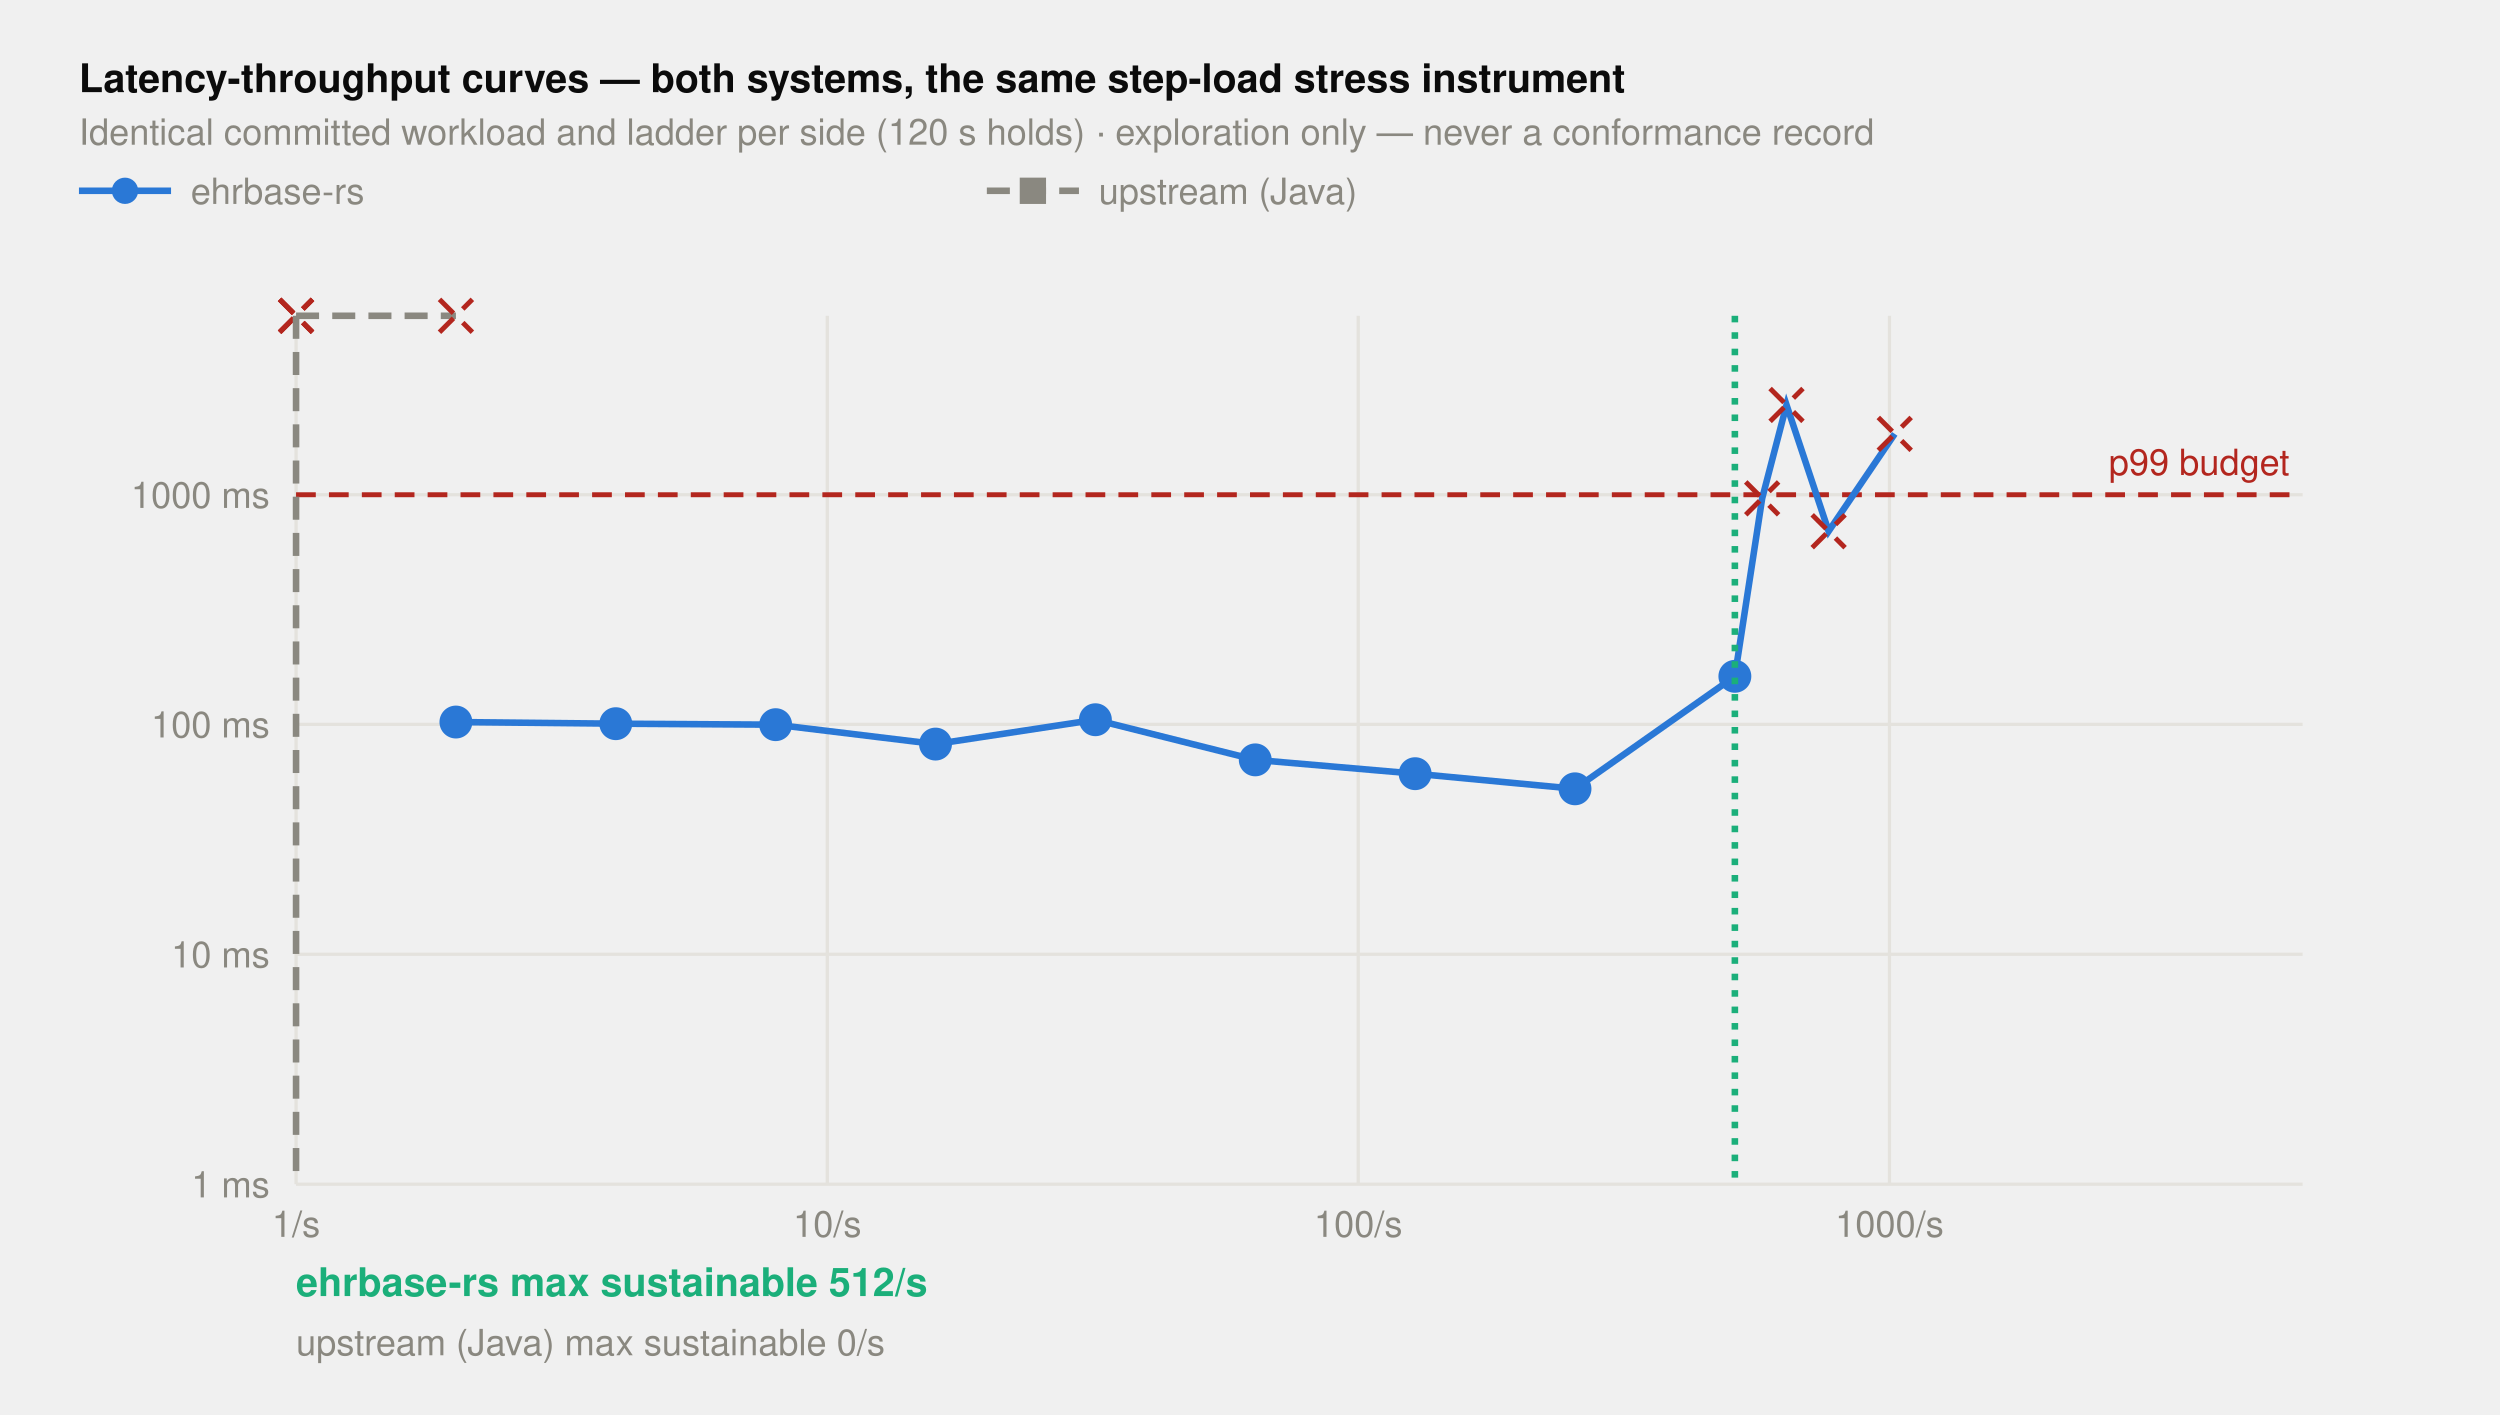
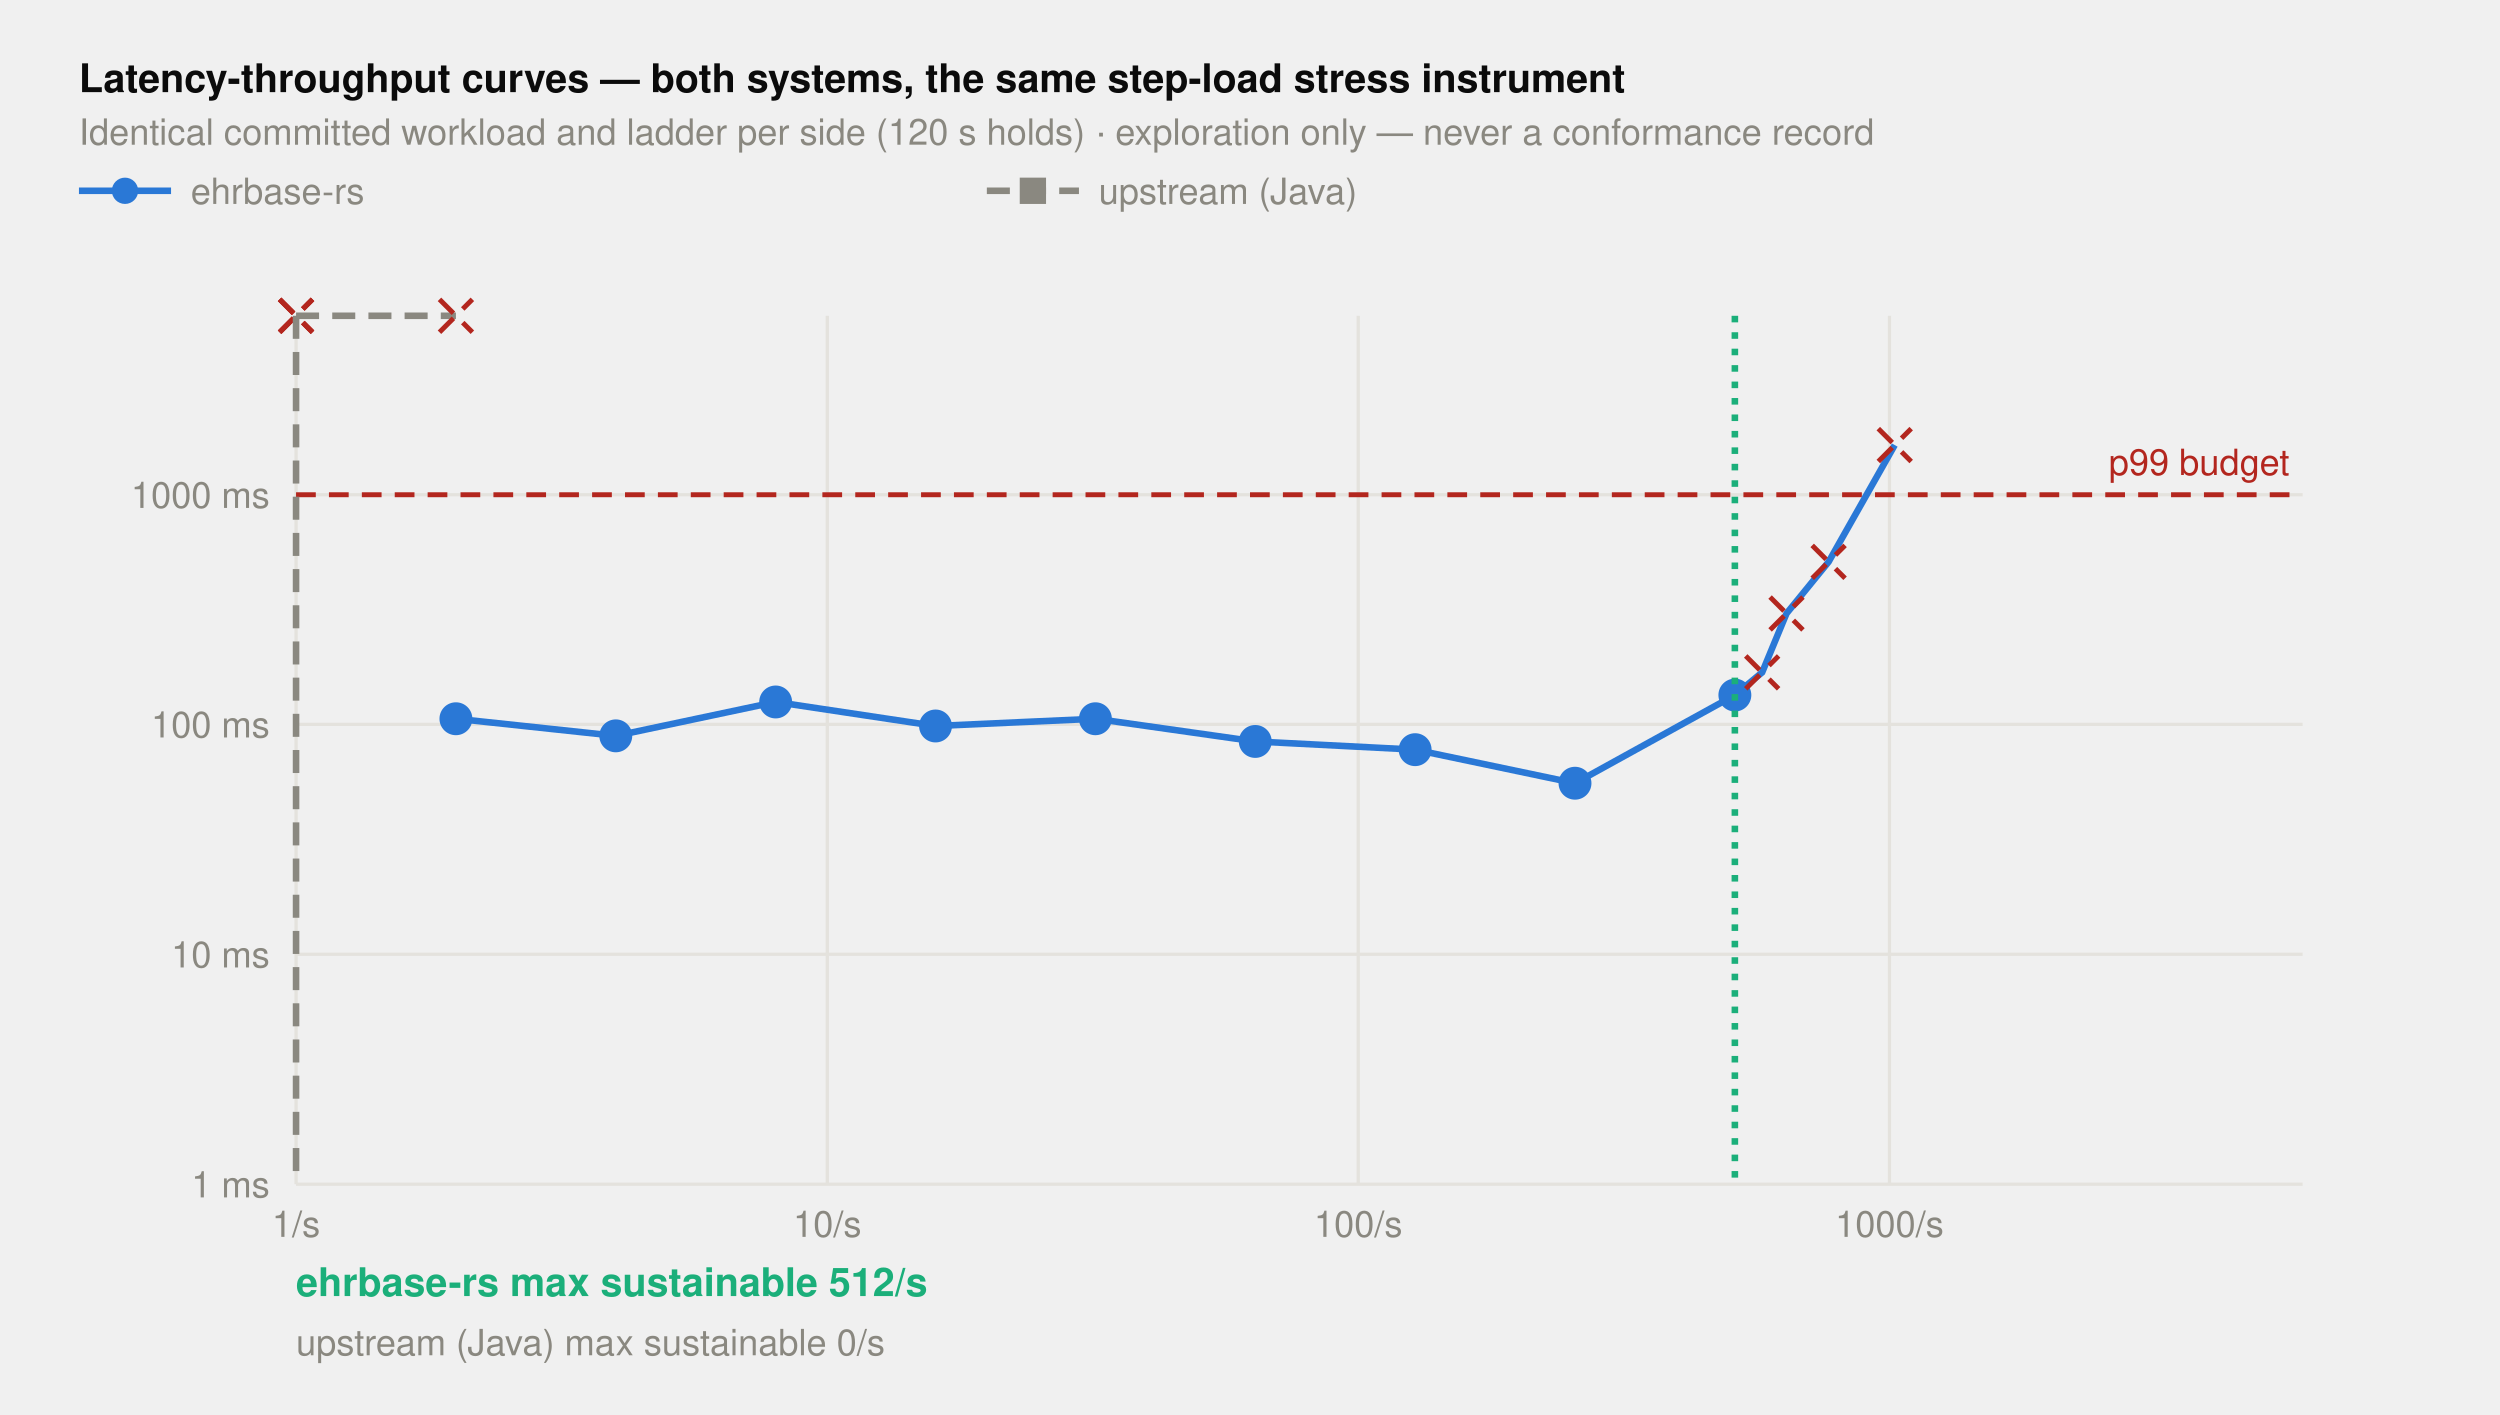
<svg xmlns="http://www.w3.org/2000/svg" viewBox="0 0 760 430" width="760" height="430" role="img">
  <style>
text { fill: #52514e; font: 12px -apple-system, 'Segoe UI', Helvetica, Arial, sans-serif; }
.title { fill: #0b0b0b; font-weight: 600; }
.muted { fill: #8a8880; font-size: 11px; }
.grid { stroke: #e4e2dd; stroke-width: 1; }
.p50 { fill: #7db4ea; } .p90 { fill: #3d7fd0; } .p99 { fill: #1b5cab; }
.measured { fill: #2a78d6; }
.floor { fill: none; stroke: #8a8880; stroke-width: 1.5; stroke-dasharray: 4 3; }
.earned { fill: #1baf7a; font-weight: 600; }
.notearned { fill: #b3261e; font-weight: 600; }
.slo { stroke: #b3261e; stroke-width: 1.5; stroke-dasharray: 6 4; }
.slotext { fill: #b3261e; font-size: 11px; }
.sut { stroke: #2a78d6; fill: none; stroke-width: 1.8; }
.db { stroke: #8a8880; fill: none; stroke-width: 1.6; stroke-dasharray: 5 3; }
.warm { fill: #efede8; }
.curve { stroke: #2a78d6; fill: none; stroke-width: 2; }
.cmp { stroke: #8a8880; fill: none; stroke-width: 2; stroke-dasharray: 7 4; }
.cmpfill { fill: #8a8880; }
.knee { stroke: #1baf7a; stroke-width: 2; stroke-dasharray: 2 3; }
@media (prefers-color-scheme: dark) {
text { fill: #c3c2b7; }
.title { fill: #ffffff; }
.muted { fill: #8f8e85; }
.grid { stroke: #3a3a38; }
.p50 { fill: #3d5f82; } .p90 { fill: #3987e5; } .p99 { fill: #9ec7ef; }
.measured { fill: #3987e5; }
.floor { stroke: #8f8e85; }
.earned { fill: #26c78d; }
.notearned { fill: #e5484d; }
.slo { stroke: #e5484d; }
.slotext { fill: #e5484d; }
.sut { stroke: #3987e5; }
.db { stroke: #8f8e85; }
.warm { fill: #2a2a28; }
.curve { stroke: #3987e5; }
.cmp { stroke: #8f8e85; }
.cmpfill { fill: #8f8e85; }
.knee { stroke: #26c78d; }
}
</style>
  <text x="24" y="28" class="title">Latency-throughput curves — both systems, the same step-load stress instrument</text>
  <text x="24" y="44" class="muted">Identical committed workload and ladder per side (120 s holds) · exploration only — never a conformance record</text>
  <line x1="24" y1="58" x2="52" y2="58" class="curve" />
  <circle cx="38" cy="58" r="4" class="measured" />
  <text x="58" y="62.0" class="muted">ehrbase-rs</text>
  <line x1="300" y1="58" x2="328" y2="58" class="cmp" />
  <rect x="310" y="54.0" width="8" height="8" class="cmpfill" />
  <text x="334" y="62.0" class="muted">upstream (Java)</text>
  <line x1="90.0" y1="96" x2="90.0" y2="360" class="grid" />
  <text x="90.0" y="376.0" class="muted" text-anchor="middle">1/s</text>
  <line x1="251.5" y1="96" x2="251.5" y2="360" class="grid" />
  <text x="251.5" y="376.0" class="muted" text-anchor="middle">10/s</text>
  <line x1="412.9" y1="96" x2="412.9" y2="360" class="grid" />
  <text x="412.9" y="376.0" class="muted" text-anchor="middle">100/s</text>
  <line x1="574.4" y1="96" x2="574.4" y2="360" class="grid" />
  <text x="574.4" y="376.0" class="muted" text-anchor="middle">1000/s</text>
  <line x1="90" y1="360.0" x2="700" y2="360.0" class="grid" />
  <text x="82.0" y="364.0" class="muted" text-anchor="end">1 ms</text>
  <line x1="90" y1="290.1" x2="700" y2="290.1" class="grid" />
  <text x="82.0" y="294.1" class="muted" text-anchor="end">10 ms</text>
  <line x1="90" y1="220.2" x2="700" y2="220.2" class="grid" />
  <text x="82.0" y="224.2" class="muted" text-anchor="end">100 ms</text>
  <line x1="90" y1="150.4" x2="700" y2="150.4" class="grid" />
  <text x="82.0" y="154.4" class="muted" text-anchor="end">1000 ms</text>
  <line x1="90" y1="150.4" x2="700" y2="150.4" class="slo" />
  <text x="696.0" y="144.4" class="slotext" text-anchor="end">p99 budget</text>
-   <path d="M138.6,219.5 L187.2,220.0 L235.8,220.3 L284.4,226.2 L333.0,218.8 L381.6,231.0 L430.2,235.2 L478.8,239.8 L527.4,205.6 L535.7,151.5 L543.1,123.1 L555.9,161.5 L576.0,131.9" class="curve" />
+   <path d="M138.6,218.5 L187.2,223.7 L235.8,213.4 L284.4,220.7 L333.0,218.5 L381.6,225.4 L430.2,227.9 L478.8,238.1 L527.4,211.3 L535.7,204.4 L543.1,186.5 L555.9,170.8 L576.0,135.3" class="curve" />
  <path d="M90.0,96.0 L90.0,96.0 L90.0,96.0 L138.6,96.0" class="cmp" />
-   <circle cx="138.6" cy="219.5" r="5" class="measured" />
-   <circle cx="187.2" cy="220.0" r="5" class="measured" />
-   <circle cx="235.8" cy="220.3" r="5" class="measured" />
-   <circle cx="284.4" cy="226.2" r="5" class="measured" />
-   <circle cx="333.0" cy="218.8" r="5" class="measured" />
-   <circle cx="381.6" cy="231.0" r="5" class="measured" />
-   <circle cx="430.2" cy="235.2" r="5" class="measured" />
-   <circle cx="478.8" cy="239.8" r="5" class="measured" />
-   <circle cx="527.4" cy="205.6" r="5" class="measured" />
-   <path d="M530.7,146.5 L540.7,156.5 M530.7,156.5 L540.7,146.5" class="slo" stroke-width="2" />
-   <path d="M538.1,118.1 L548.1,128.1 M538.1,128.1 L548.1,118.1" class="slo" stroke-width="2" />
-   <path d="M550.9,156.5 L560.9,166.5 M550.9,166.5 L560.9,156.5" class="slo" stroke-width="2" />
-   <path d="M571.0,126.9 L581.0,136.9 M571.0,136.9 L581.0,126.9" class="slo" stroke-width="2" />
+   <circle cx="138.6" cy="218.5" r="5" class="measured" />
+   <circle cx="187.2" cy="223.7" r="5" class="measured" />
+   <circle cx="235.8" cy="213.4" r="5" class="measured" />
+   <circle cx="284.4" cy="220.7" r="5" class="measured" />
+   <circle cx="333.0" cy="218.5" r="5" class="measured" />
+   <circle cx="381.6" cy="225.4" r="5" class="measured" />
+   <circle cx="430.2" cy="227.9" r="5" class="measured" />
+   <circle cx="478.8" cy="238.1" r="5" class="measured" />
+   <circle cx="527.4" cy="211.3" r="5" class="measured" />
+   <path d="M530.7,199.4 L540.7,209.4 M530.7,209.4 L540.7,199.4" class="slo" stroke-width="2" />
+   <path d="M538.1,181.5 L548.1,191.5 M538.1,191.5 L548.1,181.5" class="slo" stroke-width="2" />
+   <path d="M550.9,165.8 L560.9,175.8 M550.9,175.8 L560.9,165.8" class="slo" stroke-width="2" />
+   <path d="M571.0,130.3 L581.0,140.3 M571.0,140.3 L581.0,130.3" class="slo" stroke-width="2" />
  <path d="M85.0,91.0 L95.0,101.0 M85.0,101.0 L95.0,91.0" class="slo" stroke-width="2" />
  <path d="M85.0,91.0 L95.0,101.0 M85.0,101.0 L95.0,91.0" class="slo" stroke-width="2" />
  <path d="M85.0,91.0 L95.0,101.0 M85.0,101.0 L95.0,91.0" class="slo" stroke-width="2" />
  <path d="M133.6,91.0 L143.6,101.0 M133.6,101.0 L143.6,91.0" class="slo" stroke-width="2" />
  <line x1="527.4" y1="96" x2="527.4" y2="360" class="knee" />
  <text x="90.0" y="394.0" class="earned">ehrbase-rs max sustainable 512/s</text>
  <line x1="90.0" y1="96" x2="90.0" y2="360" class="cmp" />
  <text x="90.0" y="412.0" class="muted">upstream (Java) max sustainable 0/s</text>
</svg>
